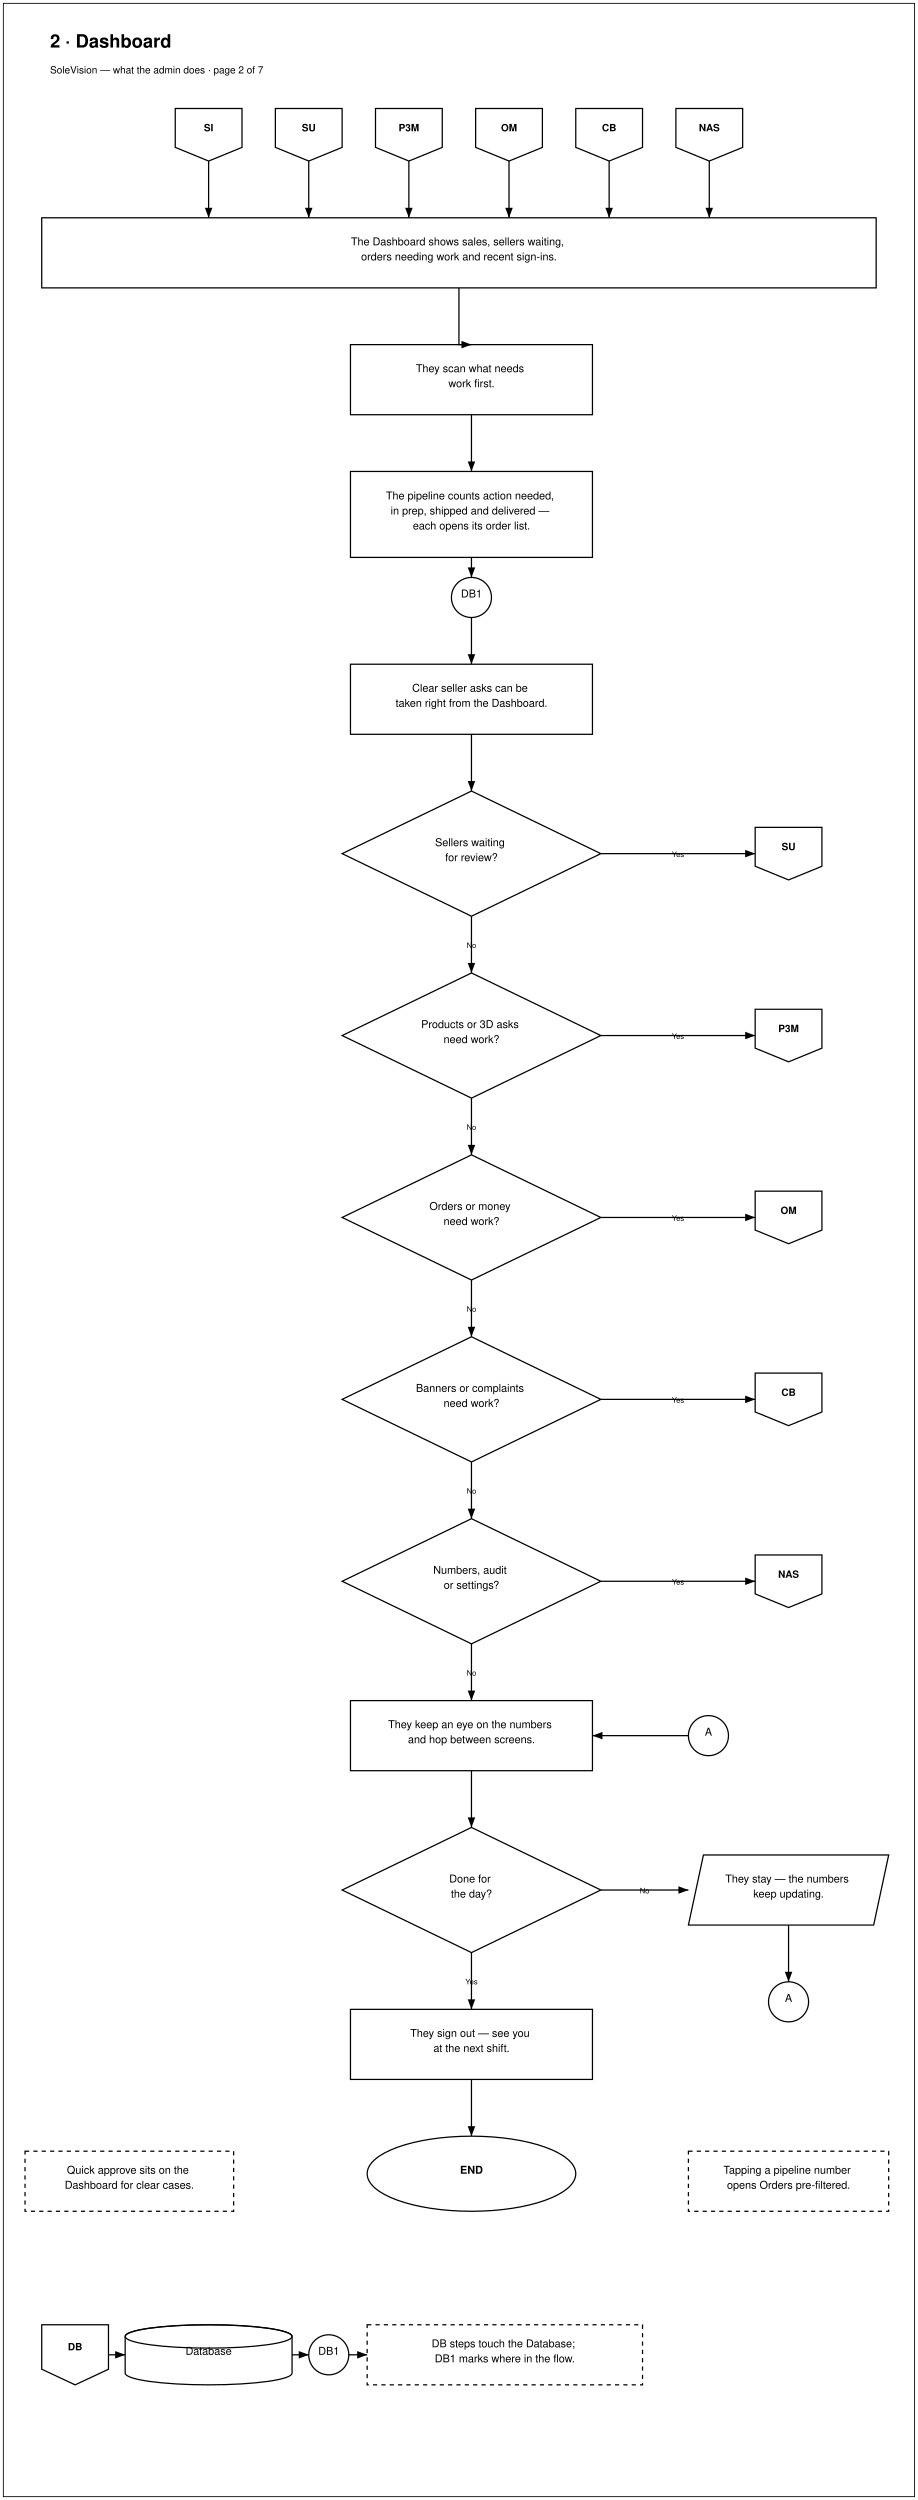
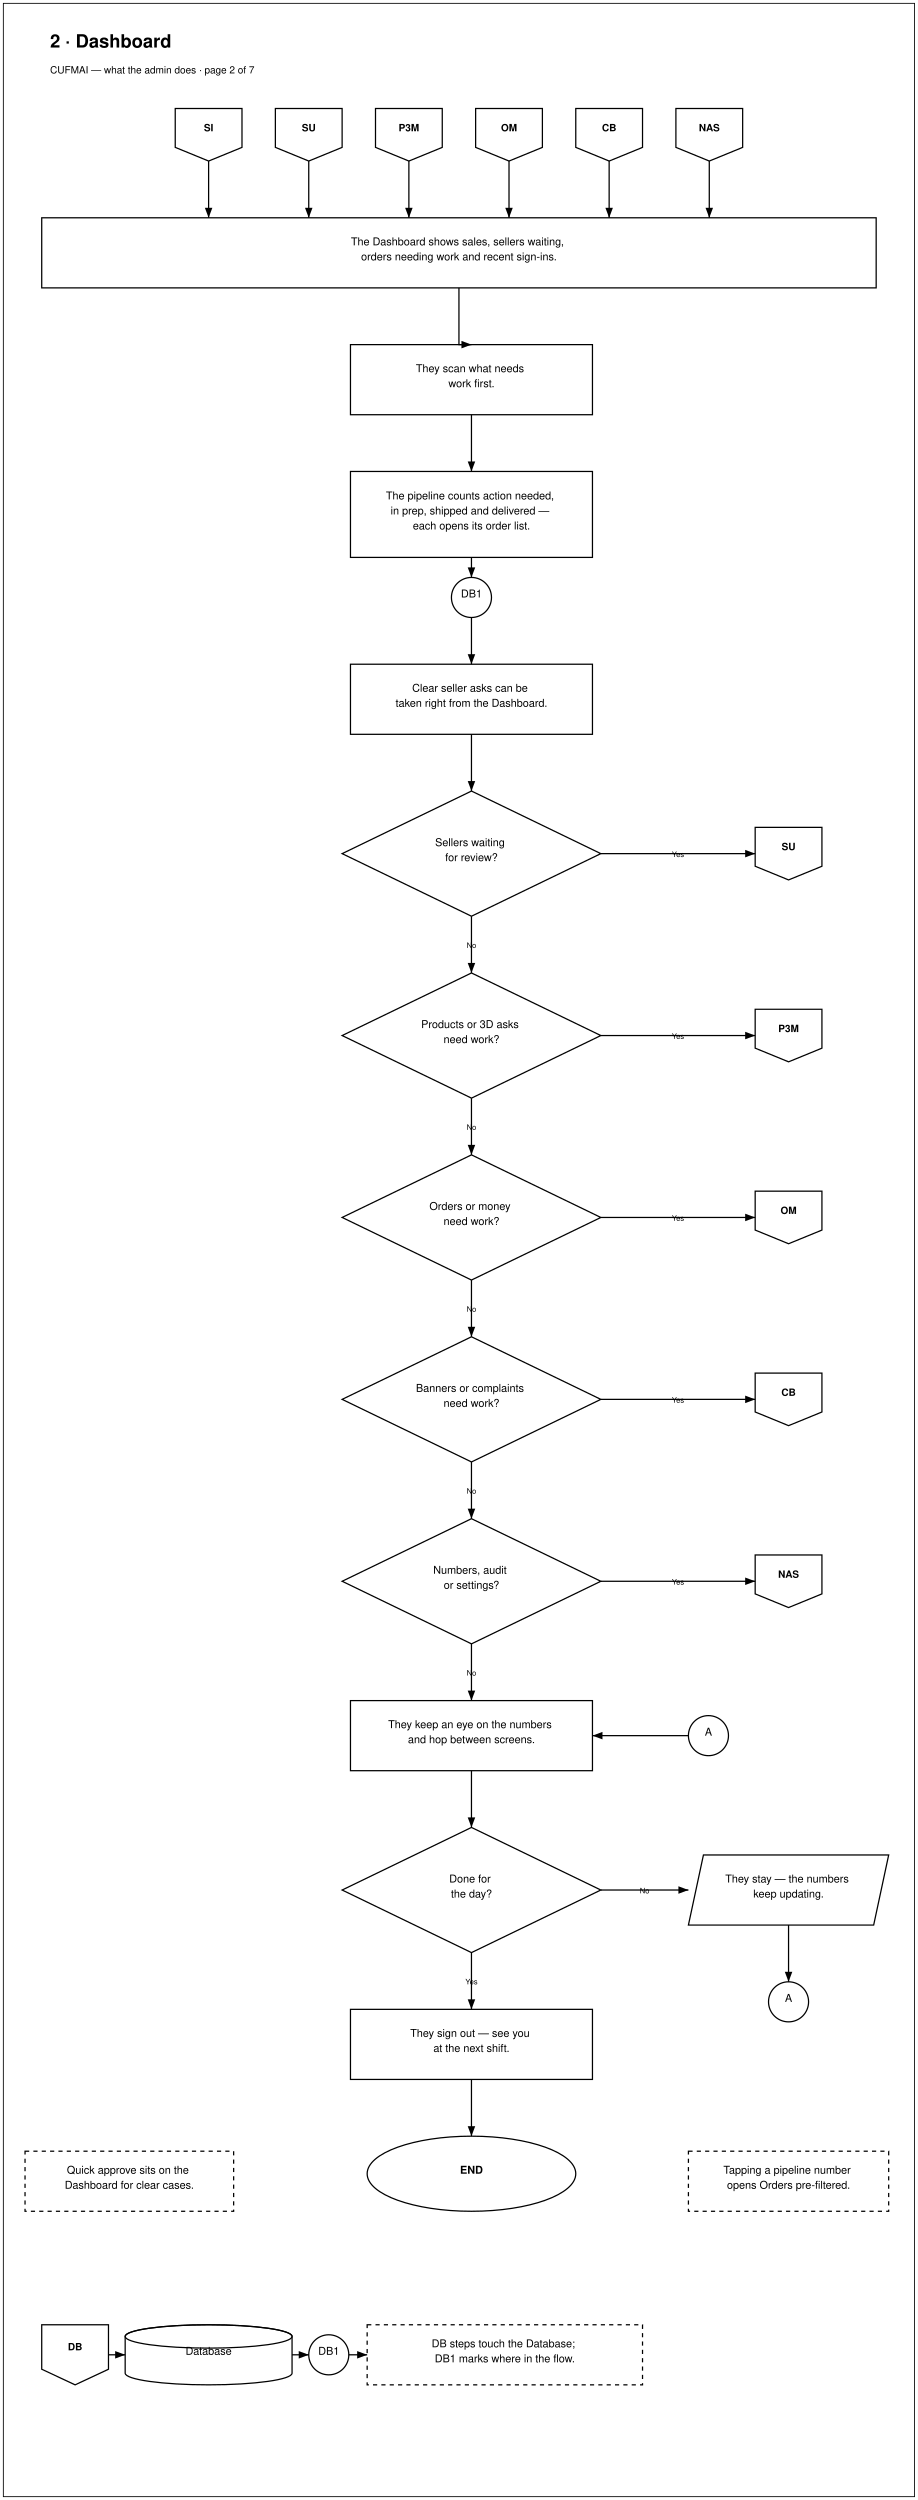
<svg xmlns="http://www.w3.org/2000/svg" width="1100" height="2996" viewBox="0 0 1100 2996">
  <rect x="0" y="0" width="1100" height="2996" fill="#FFFFFF" />
  <defs>
    <marker id="arrow" markerWidth="10" markerHeight="10" refX="8" refY="3" orient="auto" markerUnits="strokeWidth">
      <path d="M0,0 L8,3 L0,6 z" fill="#000000" />
    </marker>
  </defs>
  <rect x="4" y="4" width="1092" height="2988" fill="none" stroke="#000000" stroke-width="1" />
  <text font-family="Helvetica, Arial, sans-serif" font-size="22" font-weight="bold" fill="#000000" text-anchor="start">
    <tspan x="60" y="57.0">2 · Dashboard</tspan>
  </text>
  <text font-family="Helvetica, Arial, sans-serif" font-size="12" fill="#000000" text-anchor="start">
-     <tspan x="60" y="88.0">SoleVision — what the admin does · page 2 of 7</tspan>
+     <tspan x="60" y="88.0">CUFMAI — what the admin does · page 2 of 7</tspan>
  </text>
  <polyline points="250.0,193.0 250.0,261.0" fill="none" stroke="#000000" stroke-width="1.5" marker-end="url(#arrow)" />
  <polyline points="370.0,193.0 370.0,261.0" fill="none" stroke="#000000" stroke-width="1.5" marker-end="url(#arrow)" />
  <polyline points="490.0,193.0 490.0,261.0" fill="none" stroke="#000000" stroke-width="1.5" marker-end="url(#arrow)" />
  <polyline points="610.0,193.0 610.0,261.0" fill="none" stroke="#000000" stroke-width="1.5" marker-end="url(#arrow)" />
  <polyline points="730.0,193.0 730.0,261.0" fill="none" stroke="#000000" stroke-width="1.5" marker-end="url(#arrow)" />
  <polyline points="850.0,193.0 850.0,261.0" fill="none" stroke="#000000" stroke-width="1.5" marker-end="url(#arrow)" />
  <polyline points="550.0,345.0 550.0,413.0 565.0,413.0" fill="none" stroke="#000000" stroke-width="1.5" marker-end="url(#arrow)" />
  <polyline points="565.0,497.0 565.0,565.0" fill="none" stroke="#000000" stroke-width="1.5" marker-end="url(#arrow)" />
  <polyline points="565.0,668.0 565.0,692.0" fill="none" stroke="#000000" stroke-width="1.5" marker-end="url(#arrow)" />
  <polyline points="565.0,740.0 565.0,796.0" fill="none" stroke="#000000" stroke-width="1.5" marker-end="url(#arrow)" />
  <polyline points="565.0,880.0 565.0,948.0" fill="none" stroke="#000000" stroke-width="1.5" marker-end="url(#arrow)" />
  <polyline points="720.0,1023.0 905.0,1023.0" fill="none" stroke="#000000" stroke-width="1.5" marker-end="url(#arrow)" />
  <polyline points="565.0,1098.0 565.0,1166.0" fill="none" stroke="#000000" stroke-width="1.5" marker-end="url(#arrow)" />
  <polyline points="720.0,1241.0 905.0,1241.0" fill="none" stroke="#000000" stroke-width="1.5" marker-end="url(#arrow)" />
  <polyline points="565.0,1316.0 565.0,1384.0" fill="none" stroke="#000000" stroke-width="1.5" marker-end="url(#arrow)" />
  <polyline points="720.0,1459.0 905.0,1459.0" fill="none" stroke="#000000" stroke-width="1.5" marker-end="url(#arrow)" />
  <polyline points="565.0,1534.0 565.0,1602.0" fill="none" stroke="#000000" stroke-width="1.5" marker-end="url(#arrow)" />
  <polyline points="720.0,1677.0 905.0,1677.0" fill="none" stroke="#000000" stroke-width="1.5" marker-end="url(#arrow)" />
  <polyline points="565.0,1752.0 565.0,1820.0" fill="none" stroke="#000000" stroke-width="1.5" marker-end="url(#arrow)" />
  <polyline points="720.0,1895.0 905.0,1895.0" fill="none" stroke="#000000" stroke-width="1.5" marker-end="url(#arrow)" />
  <polyline points="565.0,1970.0 565.0,2038.0" fill="none" stroke="#000000" stroke-width="1.5" marker-end="url(#arrow)" />
  <polyline points="565.0,2122.0 565.0,2190.0" fill="none" stroke="#000000" stroke-width="1.5" marker-end="url(#arrow)" />
  <polyline points="720.0,2265.0 825.0,2265.0" fill="none" stroke="#000000" stroke-width="1.5" marker-end="url(#arrow)" />
  <polyline points="945.0,2307.0 945.0,2375.0" fill="none" stroke="#000000" stroke-width="1.5" marker-end="url(#arrow)" />
  <polyline points="565.0,2340.0 565.0,2408.0" fill="none" stroke="#000000" stroke-width="1.5" marker-end="url(#arrow)" />
  <polyline points="565.0,2492.0 565.0,2560.0" fill="none" stroke="#000000" stroke-width="1.5" marker-end="url(#arrow)" />
  <polyline points="130.0,2822.0 150.0,2822.0" fill="none" stroke="#000000" stroke-width="1.5" marker-end="url(#arrow)" />
  <polyline points="350.0,2822.0 370.0,2822.0" fill="none" stroke="#000000" stroke-width="1.5" marker-end="url(#arrow)" />
  <polyline points="418.0,2822.0 440.0,2822.0" fill="none" stroke="#000000" stroke-width="1.5" marker-end="url(#arrow)" />
  <polyline points="825.0,2080.0 710.0,2080.0" fill="none" stroke="#000000" stroke-width="1.5" marker-end="url(#arrow)" />
  <text font-family="Helvetica, Arial, sans-serif" font-size="9" fill="#000000" text-anchor="middle">
    <tspan x="812.5" y="1027.0">Yes</tspan>
  </text>
  <text font-family="Helvetica, Arial, sans-serif" font-size="9" fill="#000000" text-anchor="middle">
    <tspan x="565" y="1136.0">No</tspan>
  </text>
  <text font-family="Helvetica, Arial, sans-serif" font-size="9" fill="#000000" text-anchor="middle">
    <tspan x="812.5" y="1245.0">Yes</tspan>
  </text>
  <text font-family="Helvetica, Arial, sans-serif" font-size="9" fill="#000000" text-anchor="middle">
    <tspan x="565" y="1354.0">No</tspan>
  </text>
  <text font-family="Helvetica, Arial, sans-serif" font-size="9" fill="#000000" text-anchor="middle">
    <tspan x="812.5" y="1463.0">Yes</tspan>
  </text>
  <text font-family="Helvetica, Arial, sans-serif" font-size="9" fill="#000000" text-anchor="middle">
    <tspan x="565" y="1572.0">No</tspan>
  </text>
  <text font-family="Helvetica, Arial, sans-serif" font-size="9" fill="#000000" text-anchor="middle">
    <tspan x="812.5" y="1681.0">Yes</tspan>
  </text>
  <text font-family="Helvetica, Arial, sans-serif" font-size="9" fill="#000000" text-anchor="middle">
    <tspan x="565" y="1790.0">No</tspan>
  </text>
  <text font-family="Helvetica, Arial, sans-serif" font-size="9" fill="#000000" text-anchor="middle">
    <tspan x="812.5" y="1899.0">Yes</tspan>
  </text>
  <text font-family="Helvetica, Arial, sans-serif" font-size="9" fill="#000000" text-anchor="middle">
    <tspan x="565" y="2008.0">No</tspan>
  </text>
  <text font-family="Helvetica, Arial, sans-serif" font-size="9" fill="#000000" text-anchor="middle">
    <tspan x="772.5" y="2269.0">No</tspan>
  </text>
  <text font-family="Helvetica, Arial, sans-serif" font-size="9" fill="#000000" text-anchor="middle">
    <tspan x="565" y="2378.0">Yes</tspan>
  </text>
  <polygon points="210,130 290,130 290,176.62 250,193 210,176.62" fill="none" stroke="#000000" stroke-width="1.5" />
  <text font-family="Helvetica, Arial, sans-serif" font-size="12" font-weight="bold" fill="#000000" text-anchor="middle">
    <tspan x="250" y="157.3">SI</tspan>
  </text>
  <polygon points="330,130 410,130 410,176.62 370,193 330,176.62" fill="none" stroke="#000000" stroke-width="1.5" />
  <text font-family="Helvetica, Arial, sans-serif" font-size="12" font-weight="bold" fill="#000000" text-anchor="middle">
    <tspan x="370" y="157.3">SU</tspan>
  </text>
  <polygon points="450,130 530,130 530,176.62 490,193 450,176.62" fill="none" stroke="#000000" stroke-width="1.5" />
  <text font-family="Helvetica, Arial, sans-serif" font-size="12" font-weight="bold" fill="#000000" text-anchor="middle">
    <tspan x="490" y="157.3">P3M</tspan>
  </text>
  <polygon points="570,130 650,130 650,176.62 610,193 570,176.62" fill="none" stroke="#000000" stroke-width="1.5" />
  <text font-family="Helvetica, Arial, sans-serif" font-size="12" font-weight="bold" fill="#000000" text-anchor="middle">
    <tspan x="610" y="157.3">OM</tspan>
  </text>
  <polygon points="690,130 770,130 770,176.62 730,193 690,176.62" fill="none" stroke="#000000" stroke-width="1.5" />
  <text font-family="Helvetica, Arial, sans-serif" font-size="12" font-weight="bold" fill="#000000" text-anchor="middle">
    <tspan x="730" y="157.3">CB</tspan>
  </text>
  <polygon points="810,130 890,130 890,176.62 850,193 810,176.62" fill="none" stroke="#000000" stroke-width="1.5" />
  <text font-family="Helvetica, Arial, sans-serif" font-size="12" font-weight="bold" fill="#000000" text-anchor="middle">
    <tspan x="850" y="157.3">NAS</tspan>
  </text>
  <rect x="50" y="261" width="1000" height="84" rx="0" fill="none" stroke="#000000" stroke-width="1.5" />
  <text font-family="Helvetica, Arial, sans-serif" font-size="13" fill="#000000" text-anchor="middle">
    <tspan x="550" y="294.0">The Dashboard shows sales, sellers waiting,</tspan>
    <tspan x="550" y="312.0">orders needing work and recent sign-ins.</tspan>
  </text>
  <rect x="420" y="413" width="290" height="84" rx="0" fill="none" stroke="#000000" stroke-width="1.5" />
  <text font-family="Helvetica, Arial, sans-serif" font-size="13" fill="#000000" text-anchor="middle">
    <tspan x="565" y="446.0">They scan what needs</tspan>
    <tspan x="565" y="464.0">work first.</tspan>
  </text>
  <rect x="420" y="565" width="290" height="103" rx="0" fill="none" stroke="#000000" stroke-width="1.5" />
  <text font-family="Helvetica, Arial, sans-serif" font-size="13" fill="#000000" text-anchor="middle">
    <tspan x="565" y="598.5">The pipeline counts action needed,</tspan>
    <tspan x="565" y="616.5">in prep, shipped and delivered —</tspan>
    <tspan x="565" y="634.5">each opens its order list.</tspan>
  </text>
  <circle cx="565" cy="716" r="24" fill="none" stroke="#000000" stroke-width="1.5" />
  <text font-family="Helvetica, Arial, sans-serif" font-size="13" fill="#000000" text-anchor="middle">
    <tspan x="565" y="716.0">DB1</tspan>
  </text>
  <rect x="420" y="796" width="290" height="84" rx="0" fill="none" stroke="#000000" stroke-width="1.5" />
  <text font-family="Helvetica, Arial, sans-serif" font-size="13" fill="#000000" text-anchor="middle">
    <tspan x="565" y="829.0">Clear seller asks can be</tspan>
    <tspan x="565" y="847.0">taken right from the Dashboard.</tspan>
  </text>
  <polygon points="565,948 720,1023 565,1098 410,1023" fill="none" stroke="#000000" stroke-width="1.5" />
  <text font-family="Helvetica, Arial, sans-serif" font-size="13" fill="#000000" text-anchor="middle">
    <tspan x="565" y="1014.0">Sellers waiting</tspan>
    <tspan x="565" y="1032.0">for review?</tspan>
  </text>
  <polygon points="905,991.5 985,991.5 985,1038.12 945,1054.5 905,1038.12" fill="none" stroke="#000000" stroke-width="1.5" />
  <text font-family="Helvetica, Arial, sans-serif" font-size="12" font-weight="bold" fill="#000000" text-anchor="middle">
    <tspan x="945" y="1018.8">SU</tspan>
  </text>
  <polygon points="565,1166 720,1241 565,1316 410,1241" fill="none" stroke="#000000" stroke-width="1.5" />
  <text font-family="Helvetica, Arial, sans-serif" font-size="13" fill="#000000" text-anchor="middle">
    <tspan x="565" y="1232.0">Products or 3D asks</tspan>
    <tspan x="565" y="1250.0">need work?</tspan>
  </text>
  <polygon points="905,1209.5 985,1209.5 985,1256.12 945,1272.5 905,1256.12" fill="none" stroke="#000000" stroke-width="1.5" />
  <text font-family="Helvetica, Arial, sans-serif" font-size="12" font-weight="bold" fill="#000000" text-anchor="middle">
    <tspan x="945" y="1236.8">P3M</tspan>
  </text>
  <polygon points="565,1384 720,1459 565,1534 410,1459" fill="none" stroke="#000000" stroke-width="1.5" />
  <text font-family="Helvetica, Arial, sans-serif" font-size="13" fill="#000000" text-anchor="middle">
    <tspan x="565" y="1450.0">Orders or money</tspan>
    <tspan x="565" y="1468.0">need work?</tspan>
  </text>
  <polygon points="905,1427.5 985,1427.5 985,1474.12 945,1490.5 905,1474.12" fill="none" stroke="#000000" stroke-width="1.5" />
  <text font-family="Helvetica, Arial, sans-serif" font-size="12" font-weight="bold" fill="#000000" text-anchor="middle">
    <tspan x="945" y="1454.8">OM</tspan>
  </text>
  <polygon points="565,1602 720,1677 565,1752 410,1677" fill="none" stroke="#000000" stroke-width="1.5" />
  <text font-family="Helvetica, Arial, sans-serif" font-size="13" fill="#000000" text-anchor="middle">
    <tspan x="565" y="1668.0">Banners or complaints</tspan>
    <tspan x="565" y="1686.0">need work?</tspan>
  </text>
  <polygon points="905,1645.5 985,1645.5 985,1692.12 945,1708.5 905,1692.12" fill="none" stroke="#000000" stroke-width="1.5" />
  <text font-family="Helvetica, Arial, sans-serif" font-size="12" font-weight="bold" fill="#000000" text-anchor="middle">
    <tspan x="945" y="1672.8">CB</tspan>
  </text>
  <polygon points="565,1820 720,1895 565,1970 410,1895" fill="none" stroke="#000000" stroke-width="1.5" />
  <text font-family="Helvetica, Arial, sans-serif" font-size="13" fill="#000000" text-anchor="middle">
    <tspan x="565" y="1886.0">Numbers, audit</tspan>
    <tspan x="565" y="1904.0">or settings?</tspan>
  </text>
  <polygon points="905,1863.5 985,1863.5 985,1910.12 945,1926.5 905,1910.12" fill="none" stroke="#000000" stroke-width="1.5" />
  <text font-family="Helvetica, Arial, sans-serif" font-size="12" font-weight="bold" fill="#000000" text-anchor="middle">
    <tspan x="945" y="1890.8">NAS</tspan>
  </text>
  <rect x="420" y="2038" width="290" height="84" rx="0" fill="none" stroke="#000000" stroke-width="1.5" />
  <text font-family="Helvetica, Arial, sans-serif" font-size="13" fill="#000000" text-anchor="middle">
    <tspan x="565" y="2071.0">They keep an eye on the numbers</tspan>
    <tspan x="565" y="2089.0">and hop between screens.</tspan>
  </text>
  <polygon points="565,2190 720,2265 565,2340 410,2265" fill="none" stroke="#000000" stroke-width="1.5" />
  <text font-family="Helvetica, Arial, sans-serif" font-size="13" fill="#000000" text-anchor="middle">
    <tspan x="565" y="2256.0">Done for</tspan>
    <tspan x="565" y="2274.0">the day?</tspan>
  </text>
  <polygon points="843,2223 1065,2223 1047,2307 825,2307" fill="none" stroke="#000000" stroke-width="1.5" />
  <text font-family="Helvetica, Arial, sans-serif" font-size="13" fill="#000000" text-anchor="middle">
    <tspan x="945" y="2256.0">They stay — the numbers</tspan>
    <tspan x="945" y="2274.0">keep updating.</tspan>
  </text>
  <circle cx="945" cy="2399" r="24" fill="none" stroke="#000000" stroke-width="1.5" />
  <text font-family="Helvetica, Arial, sans-serif" font-size="13" fill="#000000" text-anchor="middle">
    <tspan x="945" y="2399.0">A</tspan>
  </text>
  <rect x="420" y="2408" width="290" height="84" rx="0" fill="none" stroke="#000000" stroke-width="1.5" />
  <text font-family="Helvetica, Arial, sans-serif" font-size="13" fill="#000000" text-anchor="middle">
    <tspan x="565" y="2441.0">They sign out — see you</tspan>
    <tspan x="565" y="2459.0">at the next shift.</tspan>
  </text>
  <ellipse cx="565" cy="2605" rx="125" ry="45" fill="none" stroke="#000000" stroke-width="1.5" />
  <text font-family="Helvetica, Arial, sans-serif" font-size="13" font-weight="bold" fill="#000000" text-anchor="middle">
    <tspan x="565" y="2605.0">END</tspan>
  </text>
  <rect x="30" y="2578" width="250" height="72" rx="0" fill="none" stroke="#000000" stroke-width="1.5" stroke-dasharray="5 5" />
  <text font-family="Helvetica, Arial, sans-serif" font-size="13" fill="#000000" text-anchor="middle">
    <tspan x="155" y="2605.0">Quick approve sits on the</tspan>
    <tspan x="155" y="2623.0">Dashboard for clear cases.</tspan>
  </text>
  <rect x="825" y="2578" width="240" height="72" rx="0" fill="none" stroke="#000000" stroke-width="1.5" stroke-dasharray="5 5" />
  <text font-family="Helvetica, Arial, sans-serif" font-size="13" fill="#000000" text-anchor="middle">
    <tspan x="945" y="2605.0">Tapping a pipeline number</tspan>
    <tspan x="945" y="2623.0">opens Orders pre-filtered.</tspan>
  </text>
  <polygon points="50,2786 130,2786 130,2839.28 90,2858 50,2839.28" fill="none" stroke="#000000" stroke-width="1.5" />
  <text font-family="Helvetica, Arial, sans-serif" font-size="12" font-weight="bold" fill="#000000" text-anchor="middle">
    <tspan x="90" y="2816.6">DB</tspan>
  </text>
  <path d="M150,2800 L150,2844 A100,14 0 0,0 350,2844 L350,2800 A100,14 0 0,0 150,2800 Z" fill="none" stroke="#000000" stroke-width="1.5" />
  <ellipse cx="250" cy="2800" rx="100" ry="14" fill="none" stroke="#000000" stroke-width="1.5" />
  <text font-family="Helvetica, Arial, sans-serif" font-size="13" fill="#000000" text-anchor="middle">
    <tspan x="250" y="2822.0">Database</tspan>
  </text>
  <circle cx="394" cy="2822" r="24" fill="none" stroke="#000000" stroke-width="1.5" />
  <text font-family="Helvetica, Arial, sans-serif" font-size="13" fill="#000000" text-anchor="middle">
    <tspan x="394" y="2822.0">DB1</tspan>
  </text>
  <rect x="440" y="2786" width="330" height="72" rx="0" fill="none" stroke="#000000" stroke-width="1.5" stroke-dasharray="5 5" />
  <text font-family="Helvetica, Arial, sans-serif" font-size="13" fill="#000000" text-anchor="middle">
    <tspan x="605" y="2813.0">DB steps touch the Database;</tspan>
    <tspan x="605" y="2831.0">DB1 marks where in the flow.</tspan>
  </text>
  <circle cx="849" cy="2080" r="24" fill="none" stroke="#000000" stroke-width="1.5" />
  <text font-family="Helvetica, Arial, sans-serif" font-size="13" fill="#000000" text-anchor="middle">
    <tspan x="849" y="2080.0">A</tspan>
  </text>
</svg>
